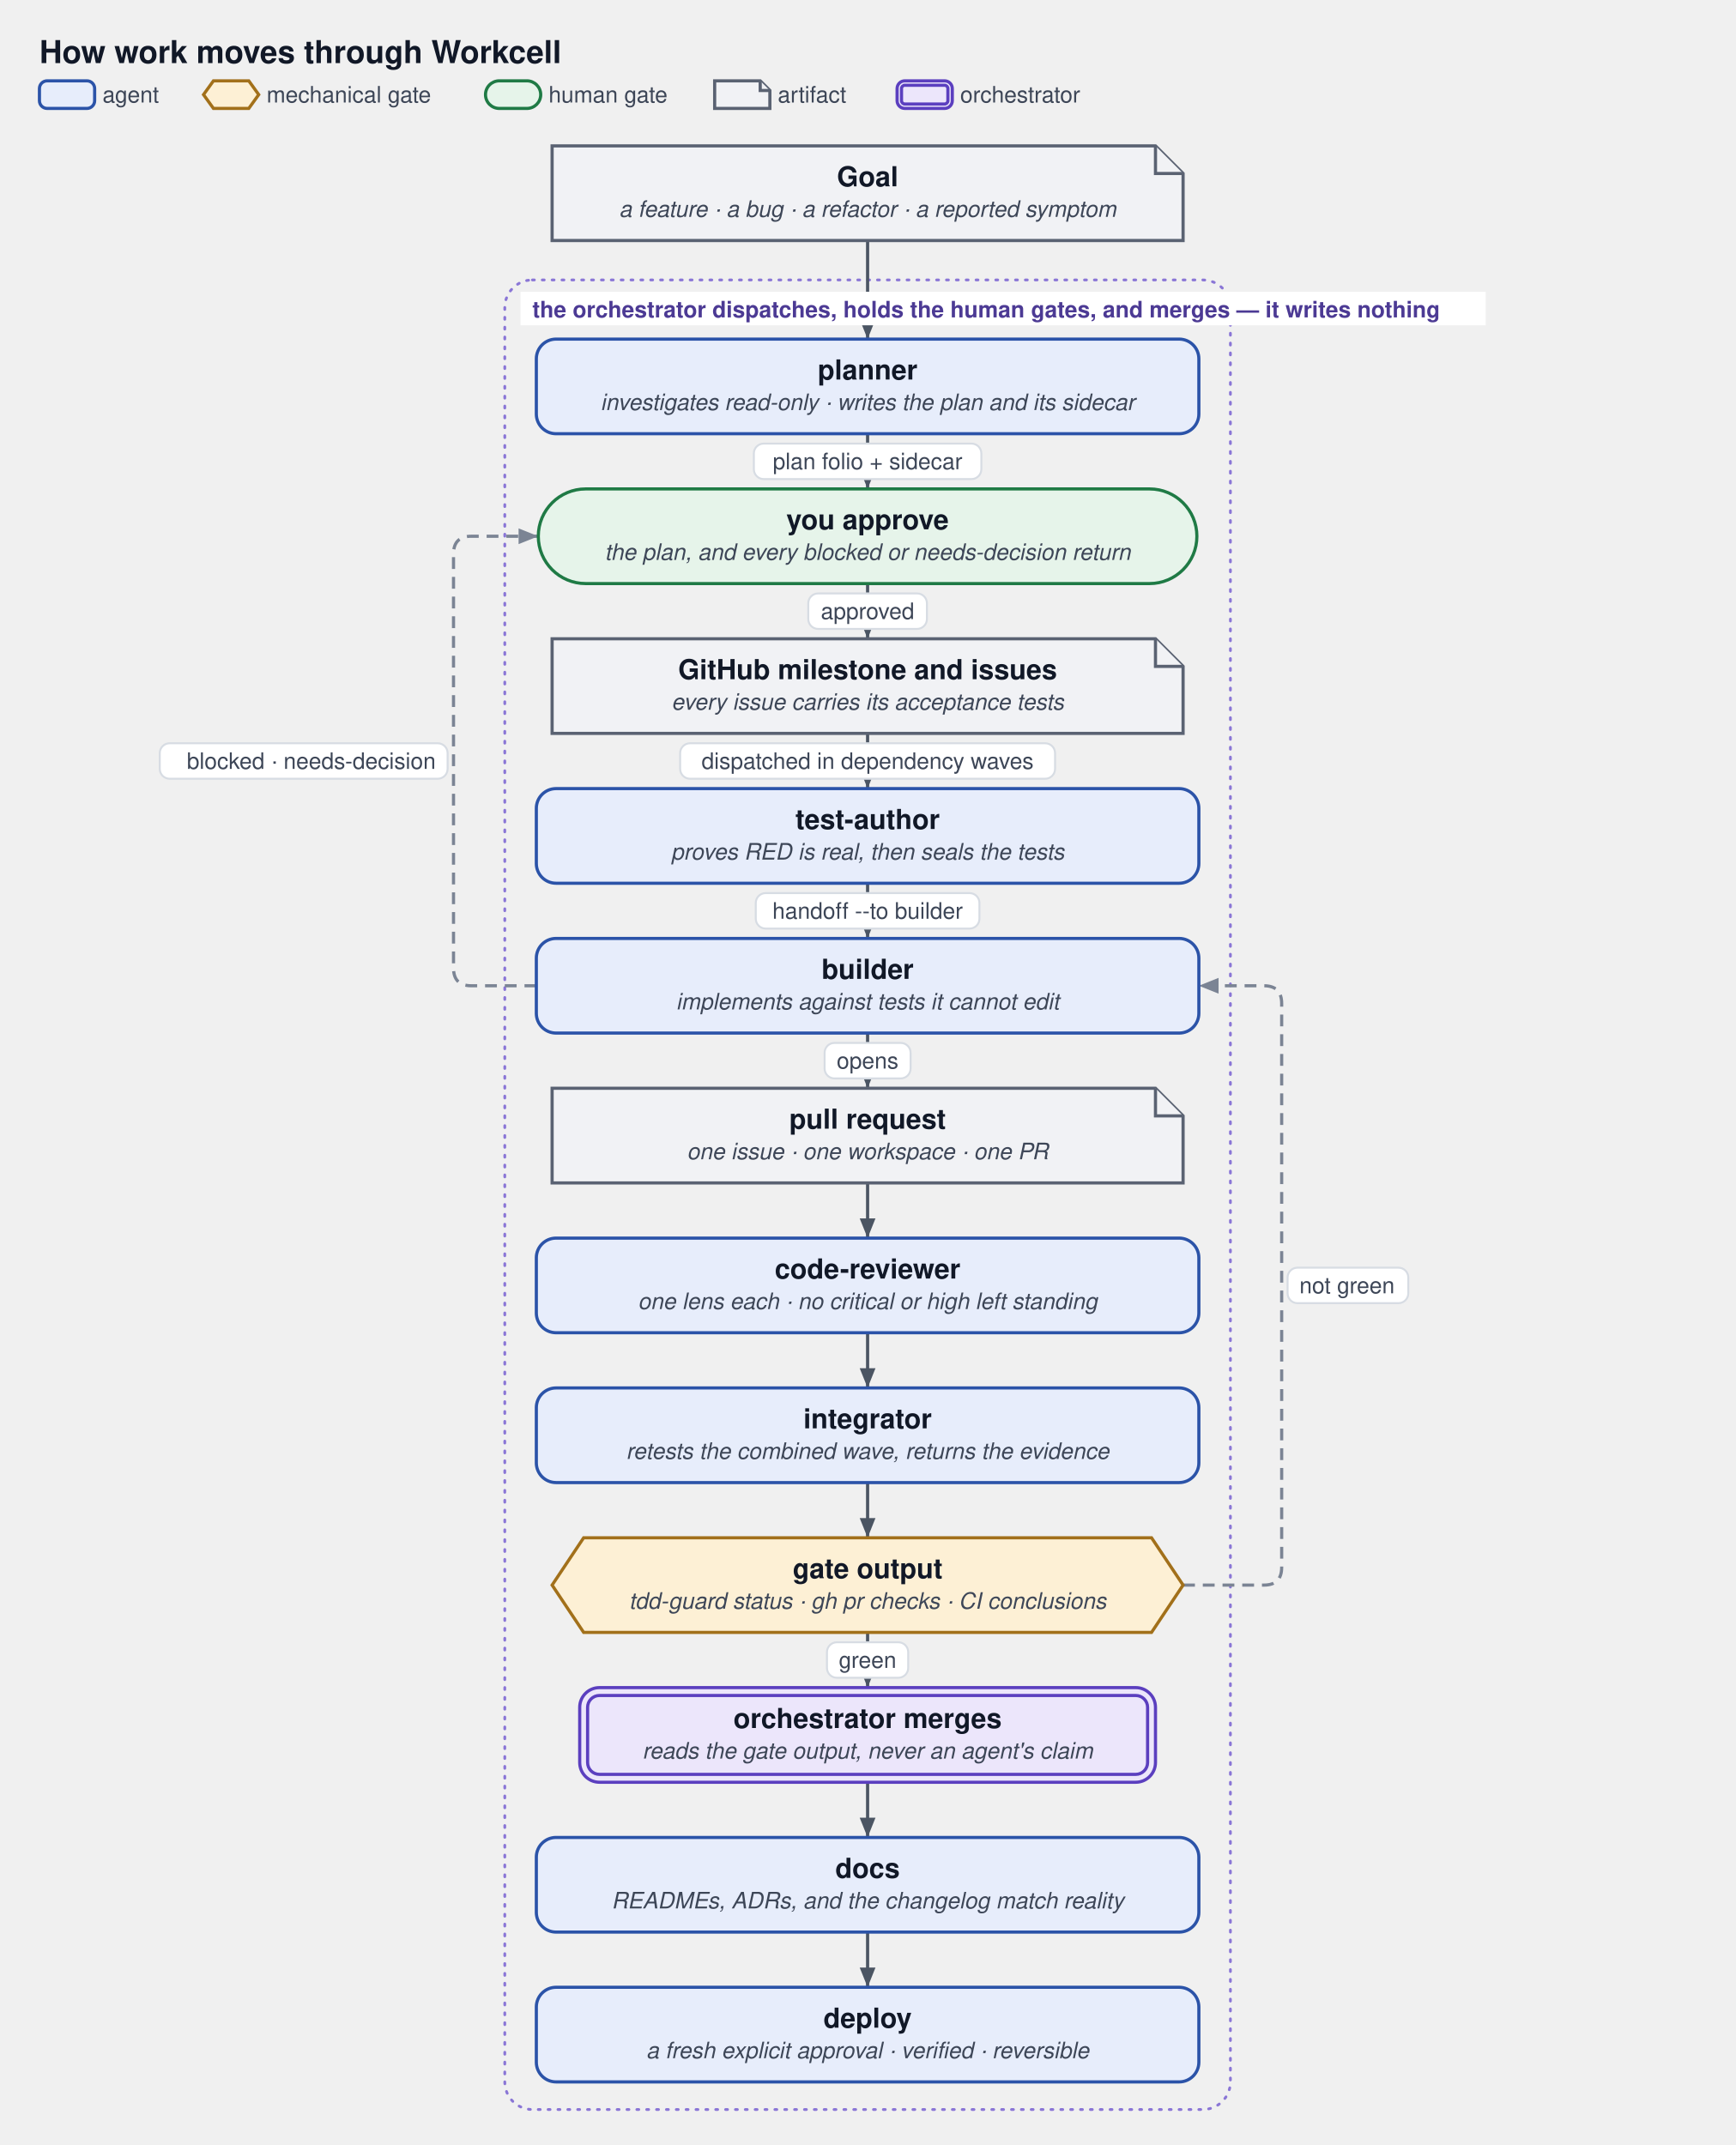
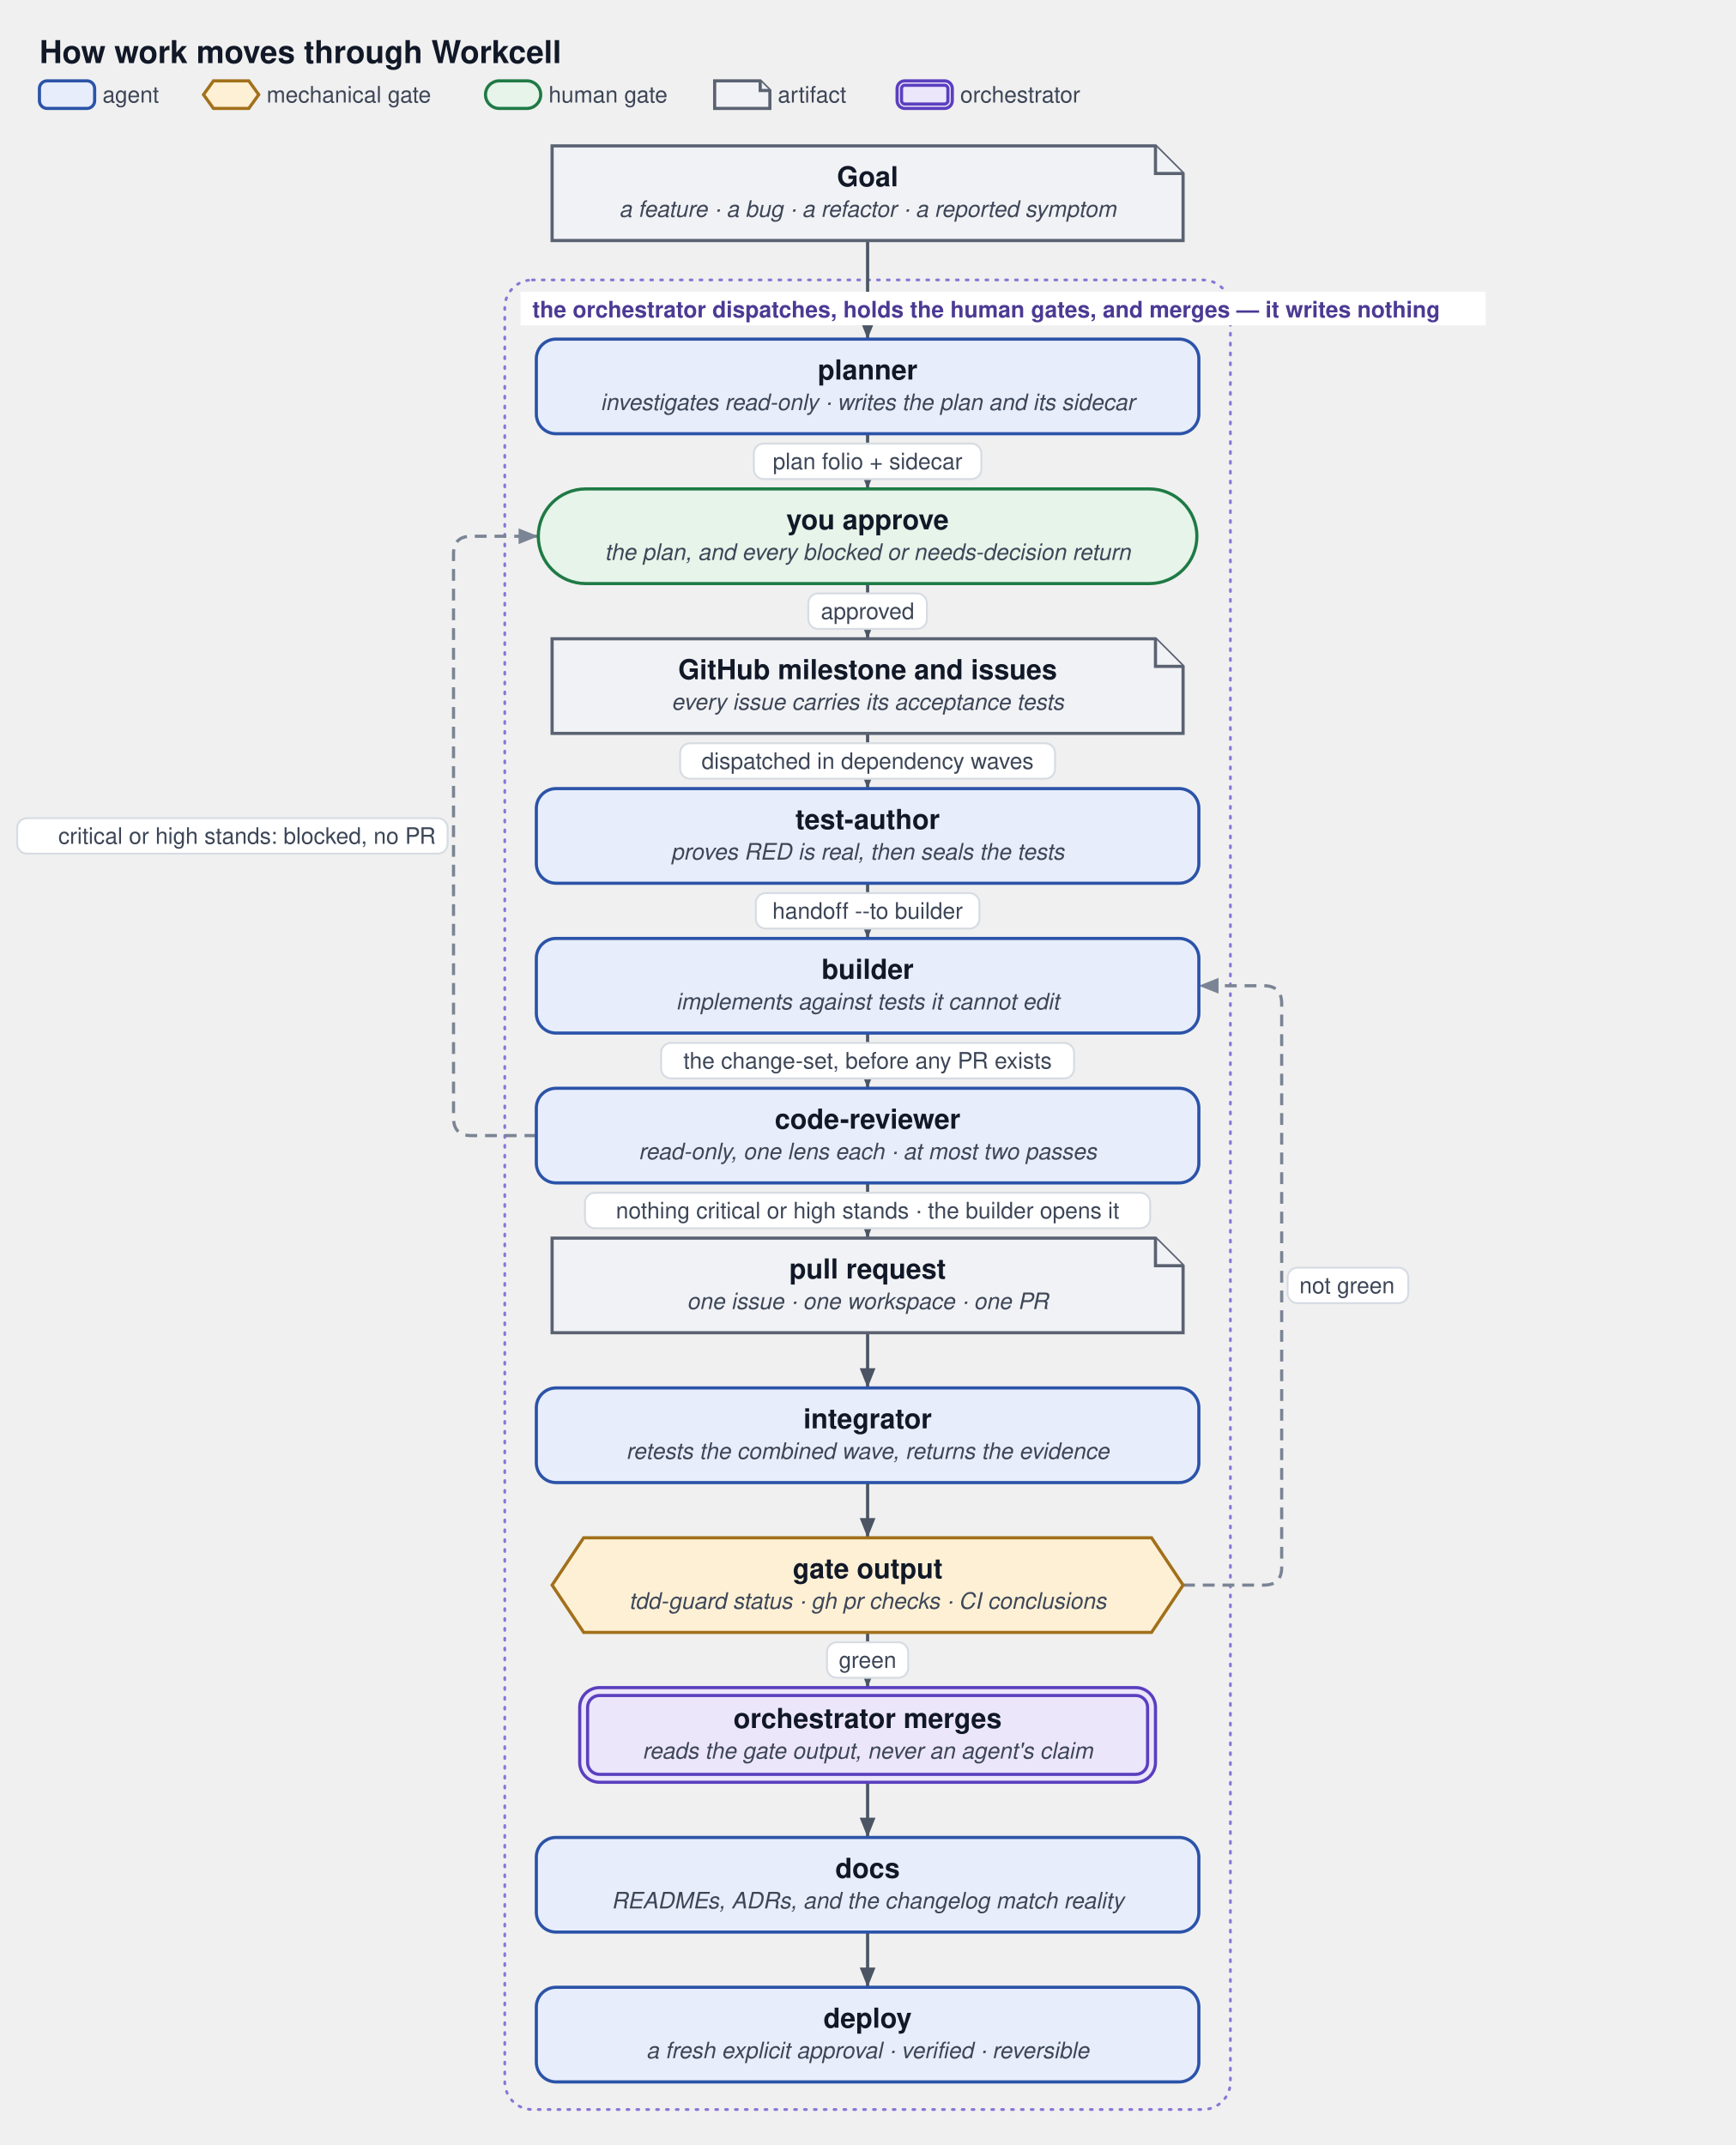
<svg xmlns="http://www.w3.org/2000/svg" viewBox="0 0 880 1088" width="100%" preserveAspectRatio="xMidYMid meet" role="img" aria-labelledby="diagram-title diagram-desc">
  <defs>
    <marker id="arrow" markerWidth="10" markerHeight="8" refX="10" refY="4" orient="auto" markerUnits="userSpaceOnUse">
      <path d="M0,0 L10,4 L0,8 Z" fill="#4b5563" />
    </marker>
    <marker id="arrow-muted" markerWidth="10" markerHeight="8" refX="10" refY="4" orient="auto" markerUnits="userSpaceOnUse">
      <path d="M0,0 L10,4 L0,8 Z" fill="#7b8494" />
    </marker>
  </defs>
  <style>
    text{font-family:-apple-system,BlinkMacSystemFont,'Segoe UI',Helvetica,Arial,sans-serif}
    .label{font-size:14px;font-weight:600;fill:#111827;text-anchor:middle}
    .sub{font-size:11.5px;font-style:italic;fill:#3d4657;text-anchor:middle}
    .title{font-size:16px;font-weight:700;fill:#111827}
    .legend{font-size:11.5px;fill:#3d4657}
    .edgelabel{font-size:11.5px;fill:#3d4657}
    .chip{fill:#ffffff;stroke:#d7dce3;stroke-width:1}
    .plate{fill:#ffffff}
    .edge{fill:none;stroke:#4b5563;stroke-width:1.6}
    .edge.dashed{stroke:#7b8494;stroke-dasharray:6 4}
    .frame{fill:none;stroke:#8a76d6;stroke-width:1.4;stroke-dasharray:1 4;stroke-linecap:round}
    .frametext{font-size:11.5px;font-weight:600;fill:#4c3a94}
    .crease{fill:none}
    .inner{fill:none;stroke-width:1}
    .k-agent{fill:#e7edfb;stroke:#2b53a8;stroke-width:1.6}
    .k-gate{fill:#fdf0d5;stroke:#a2701a;stroke-width:1.6}
    .k-human{fill:#e6f4ea;stroke:#1f7a45;stroke-width:1.6}
    .k-artifact{fill:#f1f2f5;stroke:#5a6272;stroke-width:1.6}
    .k-orchestrator{fill:#ece6fb;stroke:#5b3fbf;stroke-width:1.6}
  </style>
  <text class="title" x="20" y="32">How work moves through Workcell</text>
  <rect class="k-agent" x="20" y="41" width="28" height="14" rx="3.92" />
  <text class="legend" text-anchor="start" x="52" y="52">agent</text>
  <polygon class="k-gate" points="108.25,41 126.17,41 131.21,48 126.17,55 108.25,55 103.21,48" />
  <text class="legend" text-anchor="start" x="135.21" y="52">mechanical gate</text>
  <rect class="k-human" x="246.22" y="41" width="28" height="14" rx="7" />
  <text class="legend" text-anchor="start" x="278.22" y="52">human gate</text>
  <path class="k-artifact" d="M 362.44 41 L 385.54 41 L 390.44 45.9 L 390.44 55 L 362.44 55 Z" />
  <path class="k-artifact crease" d="M 385.54 41 L 385.54 45.9 L 390.44 45.9" />
  <text class="legend" text-anchor="start" x="394.44" y="52">artifact</text>
  <rect class="k-orchestrator" x="454.96" y="41" width="28" height="14" rx="3.92" />
  <rect class="k-orchestrator inner" x="457.2" y="43.24" width="23.52" height="9.52" rx="1.68" />
  <text class="legend" text-anchor="start" x="486.96" y="52">orchestrator</text>
  <rect class="frame" x="256" y="142" width="368" height="928" rx="14" />
  <path class="edge" marker-end="url(#arrow)" d="M 440 122 L 440 172" />
  <path class="edge" marker-end="url(#arrow)" d="M 440 220 L 440 248" />
  <path class="edge" marker-end="url(#arrow)" d="M 440 296 L 440 324" />
  <path class="edge" marker-end="url(#arrow)" d="M 440 372 L 440 400" />
  <path class="edge" marker-end="url(#arrow)" d="M 440 448 L 440 476" />
  <path class="edge" marker-end="url(#arrow)" d="M 440 524 L 440 552" />
  <path class="edge" marker-end="url(#arrow)" d="M 440 600 L 440 628" />
  <path class="edge" marker-end="url(#arrow)" d="M 440 676 L 440 704" />
  <path class="edge" marker-end="url(#arrow)" d="M 440 752 L 440 780" />
  <path class="edge" marker-end="url(#arrow)" d="M 440 828 L 440 856" />
  <path class="edge" marker-end="url(#arrow)" d="M 440 904 L 440 932" />
  <path class="edge" marker-end="url(#arrow)" d="M 440 980 L 440 1008" />
  <path class="edge dashed" marker-end="url(#arrow-muted)" d="M 600 804 L 641 804 Q 650 804 650 795 L 650 509 Q 650 500 641 500 L 608 500" />
-   <path class="edge dashed" marker-end="url(#arrow-muted)" d="M 272 500 L 239 500 Q 230 500 230 491 L 230 281 Q 230 272 239 272 L 273 272" />
+   <path class="edge dashed" marker-end="url(#arrow-muted)" d="M 272 576 L 239 576 Q 230 576 230 567 L 230 281 Q 230 272 239 272 L 273 272" />
  <rect class="plate" x="264" y="148" width="489.48" height="17" />
  <text class="frametext" x="270" y="161">the orchestrator dispatches, holds the human gates, and merges — it writes nothing</text>
  <path class="k-artifact" d="M 280 74 L 586 74 L 600 88 L 600 122 L 280 122 Z" />
  <path class="k-artifact crease" d="M 586 74 L 586 88 L 600 88" />
  <text class="label" x="440" y="94.5">Goal</text>
  <text class="sub" x="440" y="110">a feature · a bug · a refactor · a reported symptom</text>
  <rect class="k-agent" x="272" y="172" width="336" height="48" rx="10" />
  <text class="label" x="440" y="192.5">planner</text>
  <text class="sub" x="440" y="208">investigates read-only · writes the plan and its sidecar</text>
  <rect class="k-human" x="273" y="248" width="334" height="48" rx="24" />
  <text class="label" x="440" y="268.5">you approve</text>
  <text class="sub" x="440" y="284">the plan, and every blocked or needs-decision return</text>
  <path class="k-artifact" d="M 280 324 L 586 324 L 600 338 L 600 372 L 280 372 Z" />
  <path class="k-artifact crease" d="M 586 324 L 586 338 L 600 338" />
  <text class="label" x="440" y="344.5">GitHub milestone and issues</text>
  <text class="sub" x="440" y="360">every issue carries its acceptance tests</text>
  <rect class="k-agent" x="272" y="400" width="336" height="48" rx="10" />
  <text class="label" x="440" y="420.5">test-author</text>
  <text class="sub" x="440" y="436">proves RED is real, then seals the tests</text>
  <rect class="k-agent" x="272" y="476" width="336" height="48" rx="10" />
  <text class="label" x="440" y="496.5">builder</text>
  <text class="sub" x="440" y="512">implements against tests it cannot edit</text>
-   <path class="k-artifact" d="M 280 552 L 586 552 L 600 566 L 600 600 L 280 600 Z" />
-   <path class="k-artifact crease" d="M 586 552 L 586 566 L 600 566" />
-   <text class="label" x="440" y="572.5">pull request</text>
-   <text class="sub" x="440" y="588">one issue · one workspace · one PR</text>
-   <rect class="k-agent" x="272" y="628" width="336" height="48" rx="10" />
-   <text class="label" x="440" y="648.5">code-reviewer</text>
-   <text class="sub" x="440" y="664">one lens each · no critical or high left standing</text>
+   <rect class="k-agent" x="272" y="552" width="336" height="48" rx="10" />
+   <text class="label" x="440" y="572.5">code-reviewer</text>
+   <text class="sub" x="440" y="588">read-only, one lens each · at most two passes</text>
+   <path class="k-artifact" d="M 280 628 L 586 628 L 600 642 L 600 676 L 280 676 Z" />
+   <path class="k-artifact crease" d="M 586 628 L 586 642 L 600 642" />
+   <text class="label" x="440" y="648.5">pull request</text>
+   <text class="sub" x="440" y="664">one issue · one workspace · one PR</text>
  <rect class="k-agent" x="272" y="704" width="336" height="48" rx="10" />
  <text class="label" x="440" y="724.5">integrator</text>
  <text class="sub" x="440" y="740">retests the combined wave, returns the evidence</text>
  <polygon class="k-gate" points="296,780 584,780 600,804 584,828 296,828 280,804" />
  <text class="label" x="440" y="800.5">gate output</text>
  <text class="sub" x="440" y="816">tdd-guard status · gh pr checks · CI conclusions</text>
  <rect class="k-orchestrator" x="294" y="856" width="292" height="48" rx="10" />
  <rect class="k-orchestrator inner" x="298" y="860" width="284" height="40" rx="6" />
  <text class="label" x="440" y="876.5">orchestrator merges</text>
  <text class="sub" x="440" y="892">reads the gate output, never an agent's claim</text>
  <rect class="k-agent" x="272" y="932" width="336" height="48" rx="10" />
  <text class="label" x="440" y="952.5">docs</text>
  <text class="sub" x="440" y="968">READMEs, ADRs, and the changelog match reality</text>
  <rect class="k-agent" x="272" y="1008" width="336" height="48" rx="10" />
  <text class="label" x="440" y="1028.5">deploy</text>
  <text class="sub" x="440" y="1044">a fresh explicit approval · verified · reversible</text>
  <rect class="chip" x="382.31" y="225" width="115.38" height="18" rx="5" />
  <text class="edgelabel" text-anchor="middle" x="440" y="238">plan folio + sidecar</text>
  <rect class="chip" x="409.91" y="301" width="60.18" height="18" rx="5" />
  <text class="edgelabel" text-anchor="middle" x="440" y="314">approved</text>
  <rect class="chip" x="344.93" y="377" width="190.14" height="18" rx="5" />
  <text class="edgelabel" text-anchor="middle" x="440" y="390">dispatched in dependency waves</text>
  <rect class="chip" x="383.29" y="453" width="113.43" height="18" rx="5" />
  <text class="edgelabel" text-anchor="middle" x="440" y="466">handoff --to builder</text>
-   <rect class="chip" x="418.19" y="529" width="43.62" height="18" rx="5" />
-   <text class="edgelabel" text-anchor="middle" x="440" y="542">opens</text>
+   <rect class="chip" x="335.27" y="529" width="209.46" height="18" rx="5" />
+   <text class="edgelabel" text-anchor="middle" x="440" y="542">the change-set, before any PR exists</text>
+   <rect class="chip" x="296.69" y="605" width="286.62" height="18" rx="5" />
+   <text class="edgelabel" text-anchor="middle" x="440" y="618">nothing critical or high stands · the builder opens it</text>
  <rect class="chip" x="419.39" y="833" width="41.21" height="18" rx="5" />
  <text class="edgelabel" text-anchor="middle" x="440" y="846">green</text>
  <rect class="chip" x="653" y="643" width="61.22" height="18" rx="5" />
  <text class="edgelabel" text-anchor="start" x="659" y="656">not green</text>
-   <rect class="chip" x="81.02" y="377" width="145.98" height="18" rx="5" />
-   <text class="edgelabel" text-anchor="end" x="221" y="390">blocked · needs-decision</text>
+   <rect class="chip" x="8.69" y="415" width="218.31" height="18" rx="5" />
+   <text class="edgelabel" text-anchor="end" x="221" y="428">critical or high stands: blocked, no PR</text>
</svg>
